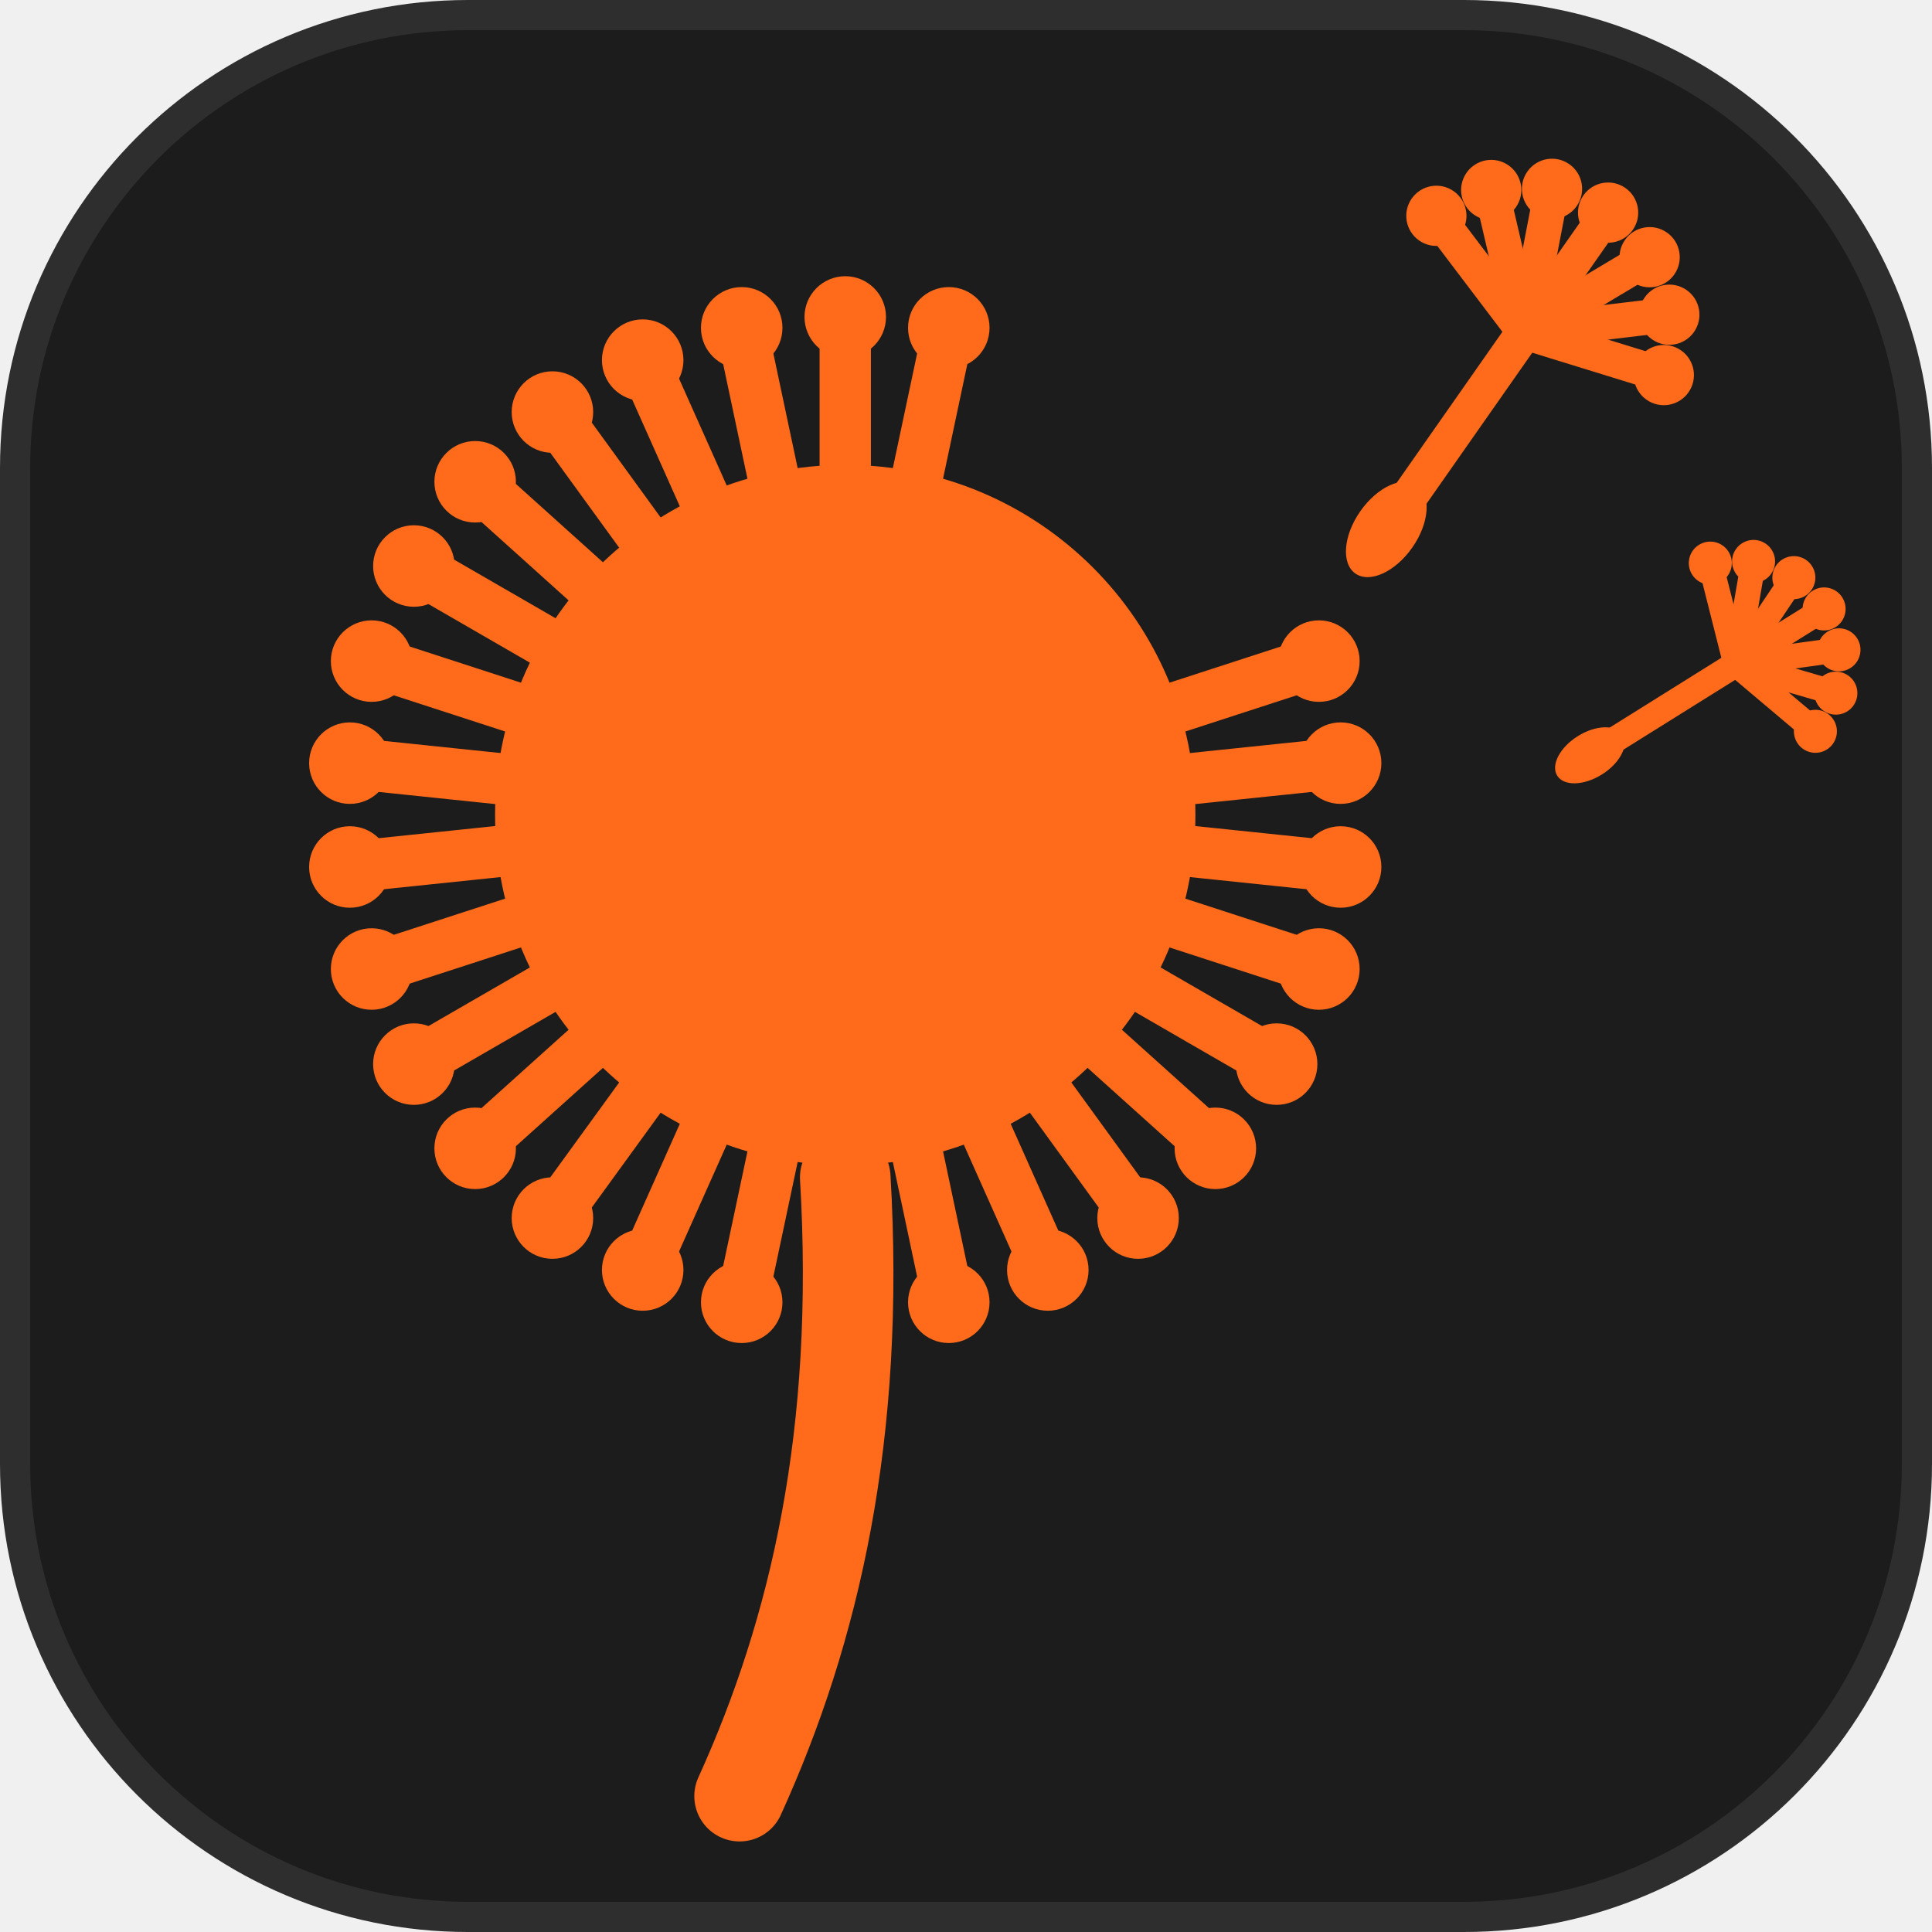
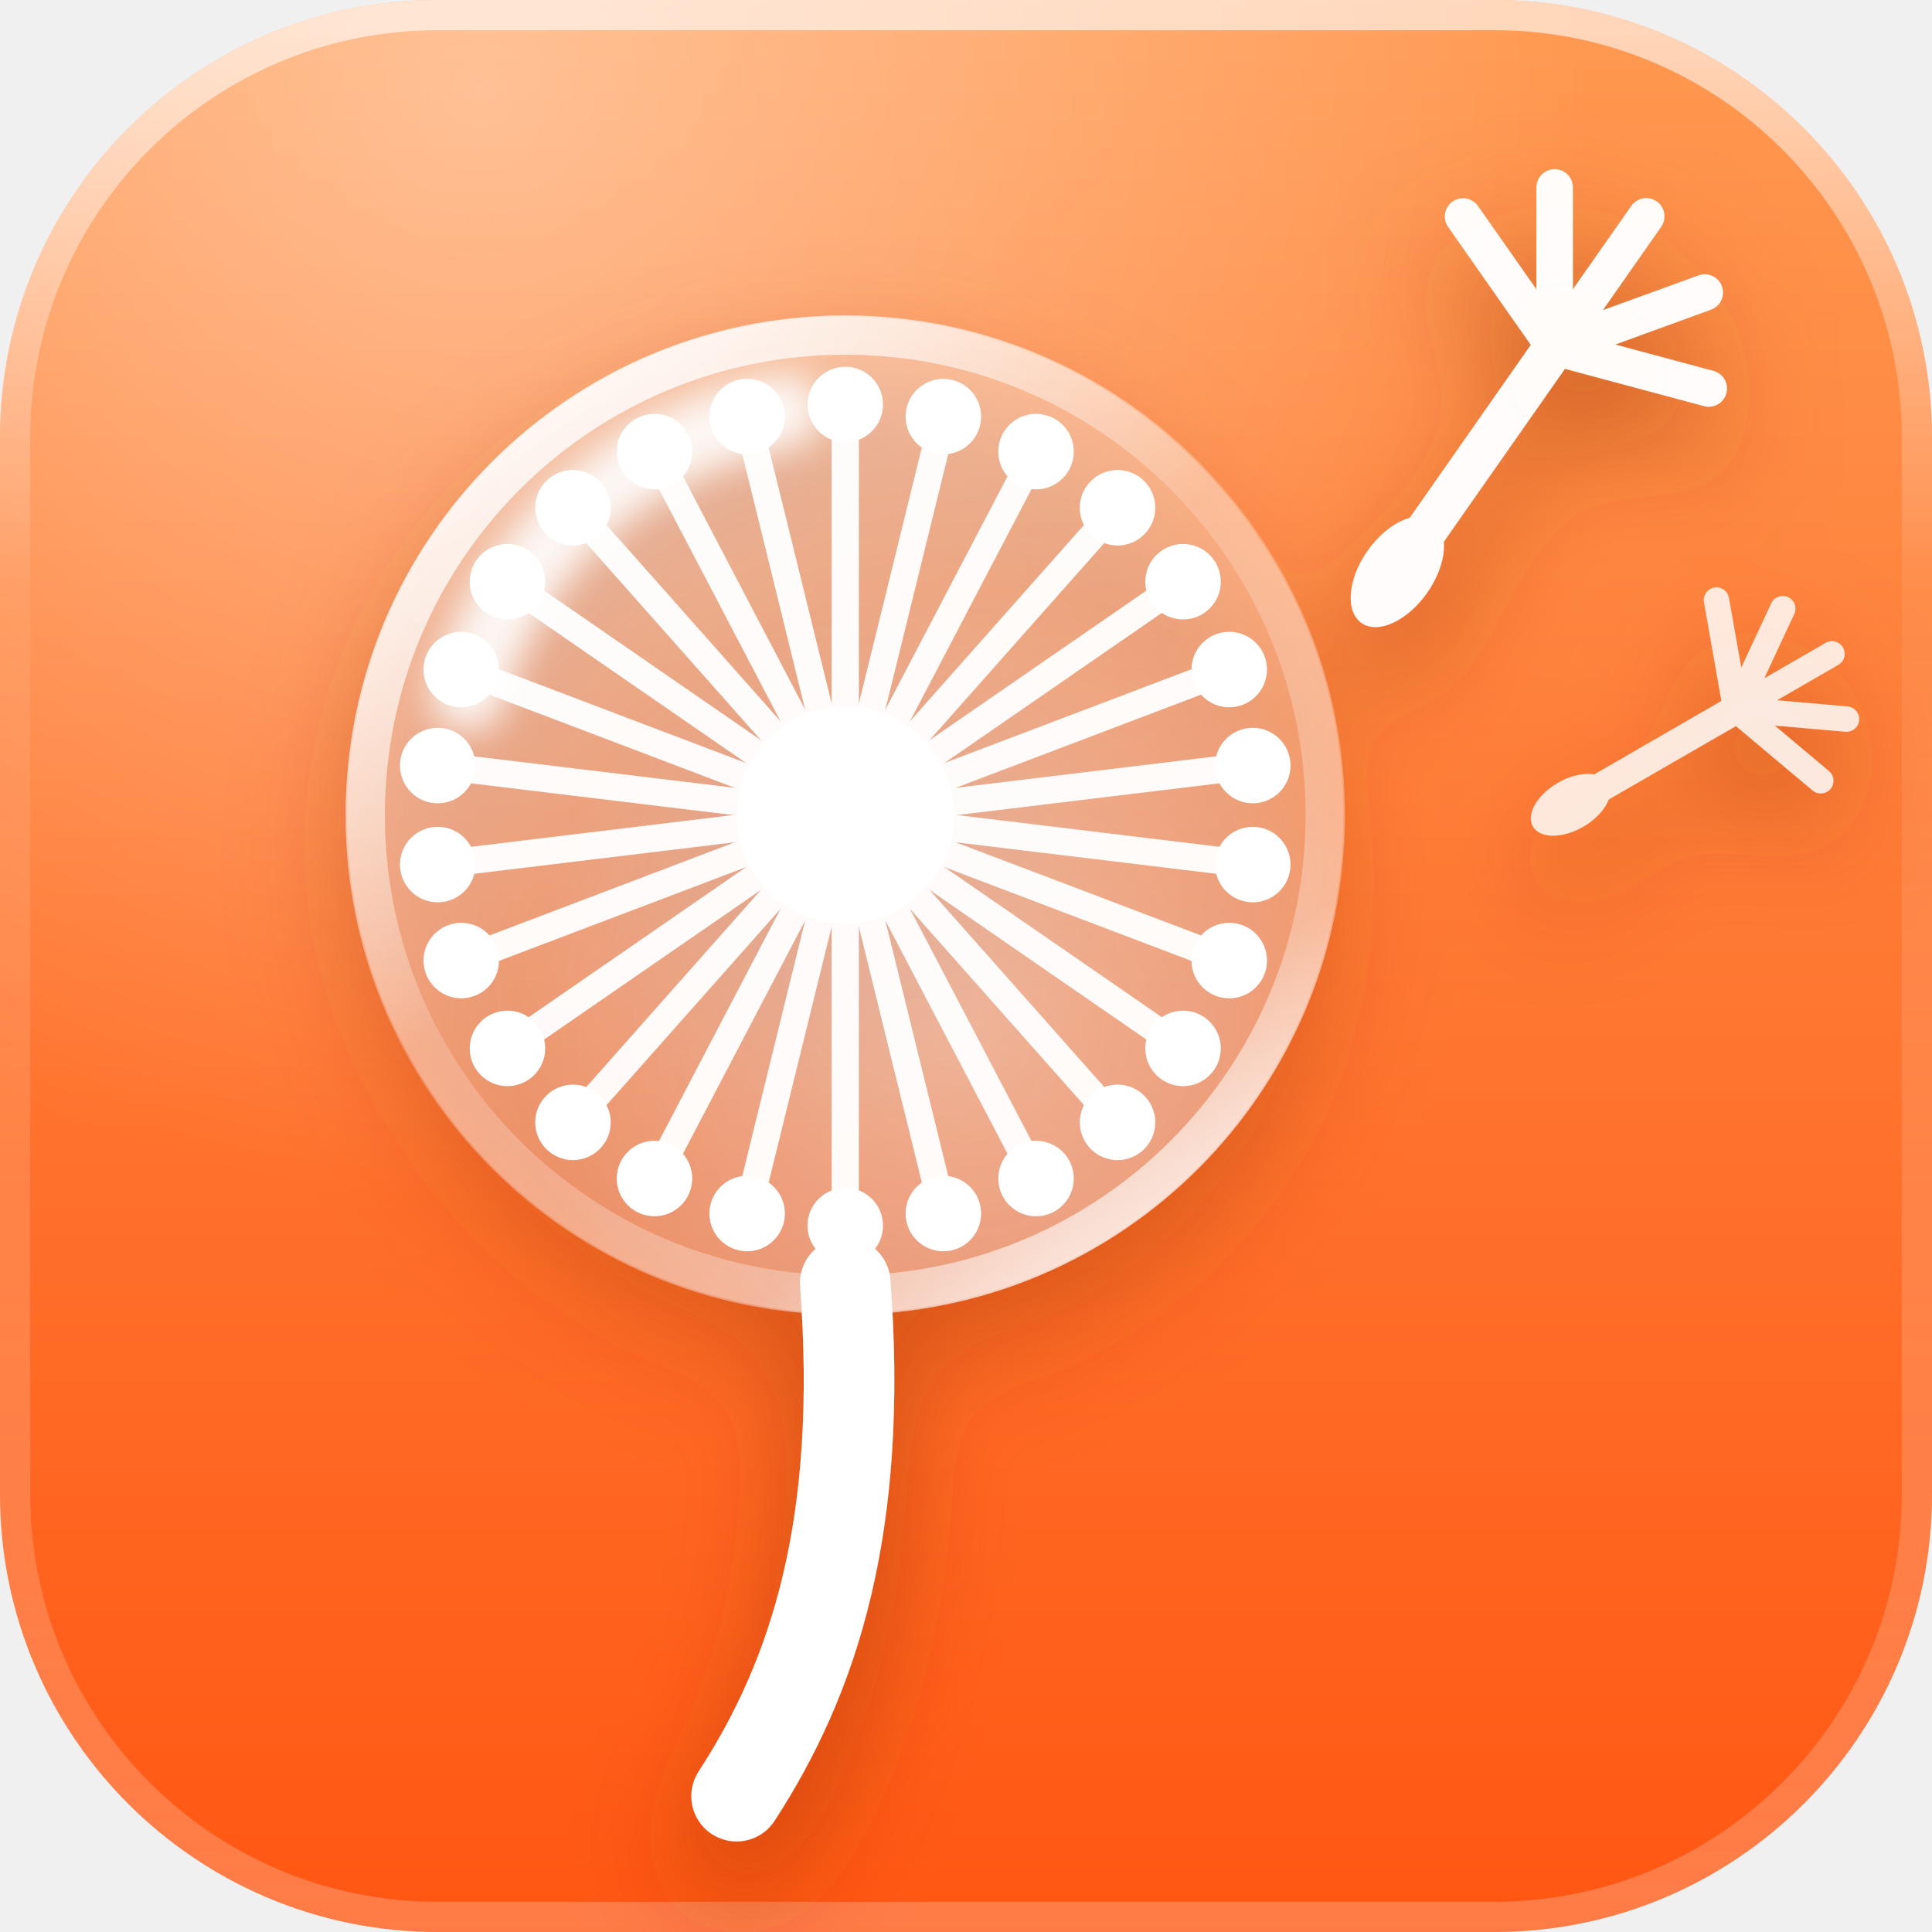
<svg xmlns="http://www.w3.org/2000/svg" viewBox="0 0 64 64">
-   <rect x=".5" y=".5" width="63" height="63" rx="15" fill="#1c1c1c" stroke="#2e2e2e" />
-   <circle cx="28" cy="27" r="11.6" fill="#ff6b1a" />
-   <path d="M28.00 16.00 L28.00 10.50" stroke="#ff6b1a" stroke-width="1.7" stroke-linecap="round" />
-   <circle cx="28.00" cy="10.50" r="1.35" fill="#ff6b1a" />
-   <path d="M30.29 16.24 L31.43 10.86" stroke="#ff6b1a" stroke-width="1.7" stroke-linecap="round" />
-   <circle cx="31.43" cy="10.86" r="1.35" fill="#ff6b1a" />
-   <path d="M38.46 23.60 L43.69 21.90" stroke="#ff6b1a" stroke-width="1.7" stroke-linecap="round" />
-   <circle cx="43.69" cy="21.90" r="1.35" fill="#ff6b1a" />
-   <path d="M38.94 25.85 L44.41 25.28" stroke="#ff6b1a" stroke-width="1.7" stroke-linecap="round" />
-   <circle cx="44.41" cy="25.28" r="1.35" fill="#ff6b1a" />
-   <path d="M38.94 28.15 L44.41 28.72" stroke="#ff6b1a" stroke-width="1.7" stroke-linecap="round" />
-   <circle cx="44.41" cy="28.72" r="1.35" fill="#ff6b1a" />
-   <path d="M38.46 30.40 L43.69 32.10" stroke="#ff6b1a" stroke-width="1.7" stroke-linecap="round" />
-   <circle cx="43.69" cy="32.10" r="1.35" fill="#ff6b1a" />
-   <path d="M37.53 32.50 L42.29 35.25" stroke="#ff6b1a" stroke-width="1.7" stroke-linecap="round" />
-   <circle cx="42.29" cy="35.25" r="1.35" fill="#ff6b1a" />
-   <path d="M36.17 34.36 L40.26 38.04" stroke="#ff6b1a" stroke-width="1.7" stroke-linecap="round" />
-   <circle cx="40.26" cy="38.04" r="1.35" fill="#ff6b1a" />
-   <path d="M34.47 35.90 L37.70 40.35" stroke="#ff6b1a" stroke-width="1.7" stroke-linecap="round" />
-   <circle cx="37.70" cy="40.35" r="1.35" fill="#ff6b1a" />
-   <path d="M32.47 37.05 L34.71 42.07" stroke="#ff6b1a" stroke-width="1.7" stroke-linecap="round" />
-   <circle cx="34.71" cy="42.07" r="1.35" fill="#ff6b1a" />
-   <path d="M30.29 37.76 L31.43 43.14" stroke="#ff6b1a" stroke-width="1.7" stroke-linecap="round" />
-   <circle cx="31.43" cy="43.14" r="1.35" fill="#ff6b1a" />
-   <path d="M28.00 38.00 L28.00 43.50" stroke="#ff6b1a" stroke-width="1.7" stroke-linecap="round" />
-   <circle cx="28.00" cy="43.50" r="1.35" fill="#ff6b1a" />
-   <path d="M25.71 37.76 L24.57 43.14" stroke="#ff6b1a" stroke-width="1.7" stroke-linecap="round" />
-   <circle cx="24.57" cy="43.14" r="1.35" fill="#ff6b1a" />
-   <path d="M23.53 37.05 L21.29 42.07" stroke="#ff6b1a" stroke-width="1.7" stroke-linecap="round" />
-   <circle cx="21.29" cy="42.07" r="1.35" fill="#ff6b1a" />
-   <path d="M21.53 35.90 L18.30 40.35" stroke="#ff6b1a" stroke-width="1.7" stroke-linecap="round" />
-   <circle cx="18.30" cy="40.35" r="1.35" fill="#ff6b1a" />
-   <path d="M19.83 34.36 L15.74 38.04" stroke="#ff6b1a" stroke-width="1.7" stroke-linecap="round" />
-   <circle cx="15.74" cy="38.04" r="1.35" fill="#ff6b1a" />
-   <path d="M18.47 32.50 L13.71 35.25" stroke="#ff6b1a" stroke-width="1.7" stroke-linecap="round" />
-   <circle cx="13.71" cy="35.25" r="1.35" fill="#ff6b1a" />
-   <path d="M17.54 30.40 L12.31 32.10" stroke="#ff6b1a" stroke-width="1.7" stroke-linecap="round" />
-   <circle cx="12.31" cy="32.10" r="1.35" fill="#ff6b1a" />
-   <path d="M17.06 28.15 L11.59 28.72" stroke="#ff6b1a" stroke-width="1.7" stroke-linecap="round" />
-   <circle cx="11.59" cy="28.72" r="1.35" fill="#ff6b1a" />
-   <path d="M17.06 25.85 L11.59 25.28" stroke="#ff6b1a" stroke-width="1.7" stroke-linecap="round" />
-   <circle cx="11.59" cy="25.28" r="1.35" fill="#ff6b1a" />
-   <path d="M17.54 23.60 L12.31 21.90" stroke="#ff6b1a" stroke-width="1.7" stroke-linecap="round" />
-   <circle cx="12.31" cy="21.90" r="1.35" fill="#ff6b1a" />
-   <path d="M18.47 21.50 L13.71 18.75" stroke="#ff6b1a" stroke-width="1.7" stroke-linecap="round" />
-   <circle cx="13.71" cy="18.75" r="1.35" fill="#ff6b1a" />
-   <path d="M19.83 19.64 L15.74 15.96" stroke="#ff6b1a" stroke-width="1.7" stroke-linecap="round" />
-   <circle cx="15.74" cy="15.96" r="1.35" fill="#ff6b1a" />
-   <path d="M21.53 18.10 L18.30 13.65" stroke="#ff6b1a" stroke-width="1.7" stroke-linecap="round" />
-   <circle cx="18.30" cy="13.65" r="1.35" fill="#ff6b1a" />
-   <path d="M23.53 16.95 L21.29 11.93" stroke="#ff6b1a" stroke-width="1.7" stroke-linecap="round" />
-   <circle cx="21.29" cy="11.93" r="1.35" fill="#ff6b1a" />
-   <path d="M25.71 16.24 L24.57 10.86" stroke="#ff6b1a" stroke-width="1.7" stroke-linecap="round" />
-   <circle cx="24.57" cy="10.86" r="1.35" fill="#ff6b1a" />
-   <path d="M28 39 C28.5 47.5 27 54 24.5 59.5" fill="none" stroke="#ff6b1a" stroke-width="3" stroke-linecap="round" />
-   <g transform="translate(50.5 11) rotate(35) scale(1.05)">
-     <path d="M0 0 L-4.38 -1.41" stroke="#ff6b1a" stroke-width="1.1" stroke-linecap="round" />
-     <circle cx="-4.38" cy="-1.41" r="0.95" fill="#ff6b1a" />
-     <path d="M0 0 L-3.43 -3.07" stroke="#ff6b1a" stroke-width="1.1" stroke-linecap="round" />
-     <circle cx="-3.43" cy="-3.07" r="0.95" fill="#ff6b1a" />
-     <path d="M0 0 L-1.88 -4.20" stroke="#ff6b1a" stroke-width="1.1" stroke-linecap="round" />
-     <circle cx="-1.88" cy="-4.20" r="0.95" fill="#ff6b1a" />
-     <path d="M0 0 L0.00 -4.60" stroke="#ff6b1a" stroke-width="1.1" stroke-linecap="round" />
-     <circle cx="0.00" cy="-4.60" r="0.95" fill="#ff6b1a" />
-     <path d="M0 0 L1.88 -4.20" stroke="#ff6b1a" stroke-width="1.1" stroke-linecap="round" />
-     <circle cx="1.88" cy="-4.20" r="0.95" fill="#ff6b1a" />
-     <path d="M0 0 L3.43 -3.07" stroke="#ff6b1a" stroke-width="1.1" stroke-linecap="round" />
-     <circle cx="3.43" cy="-3.07" r="0.95" fill="#ff6b1a" />
-     <path d="M0 0 L4.38 -1.41" stroke="#ff6b1a" stroke-width="1.1" stroke-linecap="round" />
-     <circle cx="4.38" cy="-1.41" r="0.95" fill="#ff6b1a" />
-     <path d="M0 0 L0 6.5" stroke="#ff6b1a" stroke-width="1.15" stroke-linecap="round" />
-     <ellipse cx="0" cy="7.6" rx="1" ry="1.7" fill="#ff6b1a" />
-   </g>
-   <g transform="translate(57.5 22) rotate(58) scale(0.75)">
-     <path d="M0 0 L-4.38 -1.41" stroke="#ff6b1a" stroke-width="1.1" stroke-linecap="round" />
-     <circle cx="-4.38" cy="-1.41" r="0.95" fill="#ff6b1a" />
-     <path d="M0 0 L-3.43 -3.07" stroke="#ff6b1a" stroke-width="1.1" stroke-linecap="round" />
-     <circle cx="-3.43" cy="-3.07" r="0.95" fill="#ff6b1a" />
-     <path d="M0 0 L-1.88 -4.20" stroke="#ff6b1a" stroke-width="1.1" stroke-linecap="round" />
-     <circle cx="-1.88" cy="-4.20" r="0.95" fill="#ff6b1a" />
-     <path d="M0 0 L0.00 -4.60" stroke="#ff6b1a" stroke-width="1.1" stroke-linecap="round" />
-     <circle cx="0.00" cy="-4.60" r="0.95" fill="#ff6b1a" />
-     <path d="M0 0 L1.88 -4.20" stroke="#ff6b1a" stroke-width="1.1" stroke-linecap="round" />
-     <circle cx="1.88" cy="-4.20" r="0.95" fill="#ff6b1a" />
-     <path d="M0 0 L3.43 -3.07" stroke="#ff6b1a" stroke-width="1.1" stroke-linecap="round" />
-     <circle cx="3.43" cy="-3.07" r="0.95" fill="#ff6b1a" />
-     <path d="M0 0 L4.38 -1.41" stroke="#ff6b1a" stroke-width="1.1" stroke-linecap="round" />
-     <circle cx="4.38" cy="-1.41" r="0.95" fill="#ff6b1a" />
-     <path d="M0 0 L0 6.5" stroke="#ff6b1a" stroke-width="1.15" stroke-linecap="round" />
-     <ellipse cx="0" cy="7.6" rx="1" ry="1.7" fill="#ff6b1a" />
+   <defs>
+     <linearGradient id="ta" x1="0" y1="0" x2="0" y2="1">
+       <stop offset="0" stop-color="#FF9A52" />
+       <stop offset="1" stop-color="#FF5612" />
+     </linearGradient>
+     <radialGradient id="ha" cx=".25" cy=".05" r=".95">
+       <stop offset="0" stop-color="#fff" stop-opacity=".4" />
+       <stop offset=".6" stop-color="#fff" stop-opacity="0" />
+     </radialGradient>
+     <linearGradient id="ea" x1="0" y1="0" x2="0" y2="1">
+       <stop offset="0" stop-color="#fff" stop-opacity=".6" />
+       <stop offset=".3" stop-color="#fff" stop-opacity=".06" />
+       <stop offset="1" stop-color="#fff" stop-opacity=".22" />
+     </linearGradient>
+     <radialGradient id="ga" cx=".62" cy=".72" r=".75">
+       <stop offset="0" stop-color="#fff" stop-opacity=".42" />
+       <stop offset=".6" stop-color="#fff" stop-opacity=".2" />
+       <stop offset="1" stop-color="#fff" stop-opacity=".3" />
+     </radialGradient>
+     <linearGradient id="ra" x1=".15" y1="0" x2=".85" y2="1">
+       <stop offset="0" stop-color="#fff" />
+       <stop offset=".45" stop-color="#fff" stop-opacity=".18" />
+       <stop offset=".8" stop-color="#fff" stop-opacity=".3" />
+       <stop offset="1" stop-color="#fff" stop-opacity=".95" />
+     </linearGradient>
+     <filter id="da" x="-30%" y="-30%" width="160%" height="160%">
+       <feDropShadow dx="0" dy="1.8" stdDeviation="1.8" flood-color="#9a2f00" flood-opacity=".5" />
+     </filter>
+     <filter id="ba" x="-50%" y="-50%" width="200%" height="200%">
+       <feGaussianBlur stdDeviation=".6" />
+     </filter>
+   </defs>
+   <rect width="64" height="64" rx="14.5" fill="url(#ta)" />
+   <rect width="64" height="64" rx="14.5" fill="url(#ha)" />
+   <rect x=".5" y=".5" width="63" height="63" rx="14" fill="none" stroke="url(#ea)" />
+   <g filter="url(#da)">
+     <path d="M28 42.5 C28.6 50.5 27 55.5 24.4 59.5" fill="none" stroke="#fff" stroke-width="3" stroke-linecap="round" />
+     <circle cx="28" cy="27" r="16.5" fill="url(#ga)" />
+     <g stroke="#fff" stroke-width=".9" stroke-linecap="round" opacity=".95">
+       <path d="M28.00 23.80 L28.00 13.80" />
+       <path d="M28.77 23.89 L31.16 14.18" />
+       <path d="M29.49 24.17 L34.13 15.31" />
+       <path d="M30.12 24.60 L36.75 17.12" />
+       <path d="M30.63 25.18 L38.86 19.50" />
+       <path d="M30.99 25.87 L40.34 22.32" />
+       <path d="M31.18 26.61 L41.10 25.41" />
+       <path d="M31.18 27.39 L41.10 28.59" />
+       <path d="M30.99 28.13 L40.34 31.68" />
+       <path d="M30.63 28.82 L38.86 34.50" />
+       <path d="M30.12 29.40 L36.75 36.88" />
+       <path d="M29.49 29.83 L34.13 38.69" />
+       <path d="M28.77 30.11 L31.16 39.82" />
+       <path d="M28.00 30.20 L28.00 40.20" />
+       <path d="M27.23 30.11 L24.84 39.82" />
+       <path d="M26.51 29.83 L21.87 38.69" />
+       <path d="M25.88 29.40 L19.25 36.88" />
+       <path d="M25.37 28.82 L17.14 34.50" />
+       <path d="M25.01 28.13 L15.66 31.68" />
+       <path d="M24.82 27.39 L14.90 28.59" />
+       <path d="M24.82 26.61 L14.90 25.41" />
+       <path d="M25.01 25.87 L15.66 22.32" />
+       <path d="M25.37 25.18 L17.14 19.50" />
+       <path d="M25.88 24.60 L19.25 17.12" />
+       <path d="M26.51 24.17 L21.87 15.31" />
+       <path d="M27.23 23.89 L24.84 14.18" />
+     </g>
+     <g fill="#fff">
+       <circle cx="28.00" cy="13.40" r="1.25" />
+       <circle cx="31.25" cy="13.80" r="1.25" />
+       <circle cx="34.32" cy="14.96" r="1.25" />
+       <circle cx="37.02" cy="16.82" r="1.25" />
+       <circle cx="39.19" cy="19.27" r="1.25" />
+       <circle cx="40.72" cy="22.18" r="1.25" />
+       <circle cx="41.50" cy="25.36" r="1.25" />
+       <circle cx="41.50" cy="28.64" r="1.25" />
+       <circle cx="40.72" cy="31.82" r="1.25" />
+       <circle cx="39.19" cy="34.73" r="1.25" />
+       <circle cx="37.02" cy="37.18" r="1.25" />
+       <circle cx="34.32" cy="39.04" r="1.25" />
+       <circle cx="31.25" cy="40.20" r="1.25" />
+       <circle cx="28.00" cy="40.60" r="1.25" />
+       <circle cx="24.75" cy="40.20" r="1.25" />
+       <circle cx="21.68" cy="39.04" r="1.25" />
+       <circle cx="18.98" cy="37.18" r="1.25" />
+       <circle cx="16.81" cy="34.73" r="1.25" />
+       <circle cx="15.28" cy="31.82" r="1.25" />
+       <circle cx="14.50" cy="28.64" r="1.25" />
+       <circle cx="14.50" cy="25.36" r="1.25" />
+       <circle cx="15.28" cy="22.18" r="1.25" />
+       <circle cx="16.81" cy="19.27" r="1.25" />
+       <circle cx="18.98" cy="16.82" r="1.25" />
+       <circle cx="21.68" cy="14.96" r="1.25" />
+       <circle cx="24.75" cy="13.80" r="1.25" />
+     </g>
+     <circle cx="28" cy="27" r="3.6" fill="#fff" />
+     <circle cx="28" cy="27" r="15.9" fill="none" stroke="url(#ra)" stroke-width="1.3" />
+     <path d="M15.5 23 A13.2 13.2 0 0 1 26 13.6" fill="none" stroke="#fff" stroke-width="2.4" stroke-linecap="round" opacity=".9" filter="url(#ba)" />
+     <g transform="translate(51.5 11.5) rotate(35) scale(1.15)" opacity="0.97" stroke="#fff" stroke-linecap="round" fill="#fff">
+       <g stroke-width="1.05">
+         <path d="M0 0 L-4.32 -1.57" />
+         <path d="M0 0 L-2.64 -3.77" />
+         <path d="M0 0 L0.00 -4.60" />
+         <path d="M0 0 L2.64 -3.77" />
+         <path d="M0 0 L4.32 -1.57" />
+       </g>
+       <path d="M0 0 L0 6.8" stroke-width="1.2" />
+       <ellipse cx="0" cy="7.9" rx="1.05" ry="1.8" stroke="none" />
+     </g>
+     <g transform="translate(57.5 23.5) rotate(60) scale(0.8)" opacity="0.82" stroke="#fff" stroke-linecap="round" fill="#fff">
+       <g stroke-width="1.05">
+         <path d="M0 0 L-4.32 -1.57" />
+         <path d="M0 0 L-2.64 -3.77" />
+         <path d="M0 0 L0.00 -4.60" />
+         <path d="M0 0 L2.64 -3.77" />
+         <path d="M0 0 L4.32 -1.57" />
+       </g>
+       <path d="M0 0 L0 6.8" stroke-width="1.2" />
+       <ellipse cx="0" cy="7.9" rx="1.05" ry="1.8" stroke="none" />
+     </g>
  </g>
</svg>
